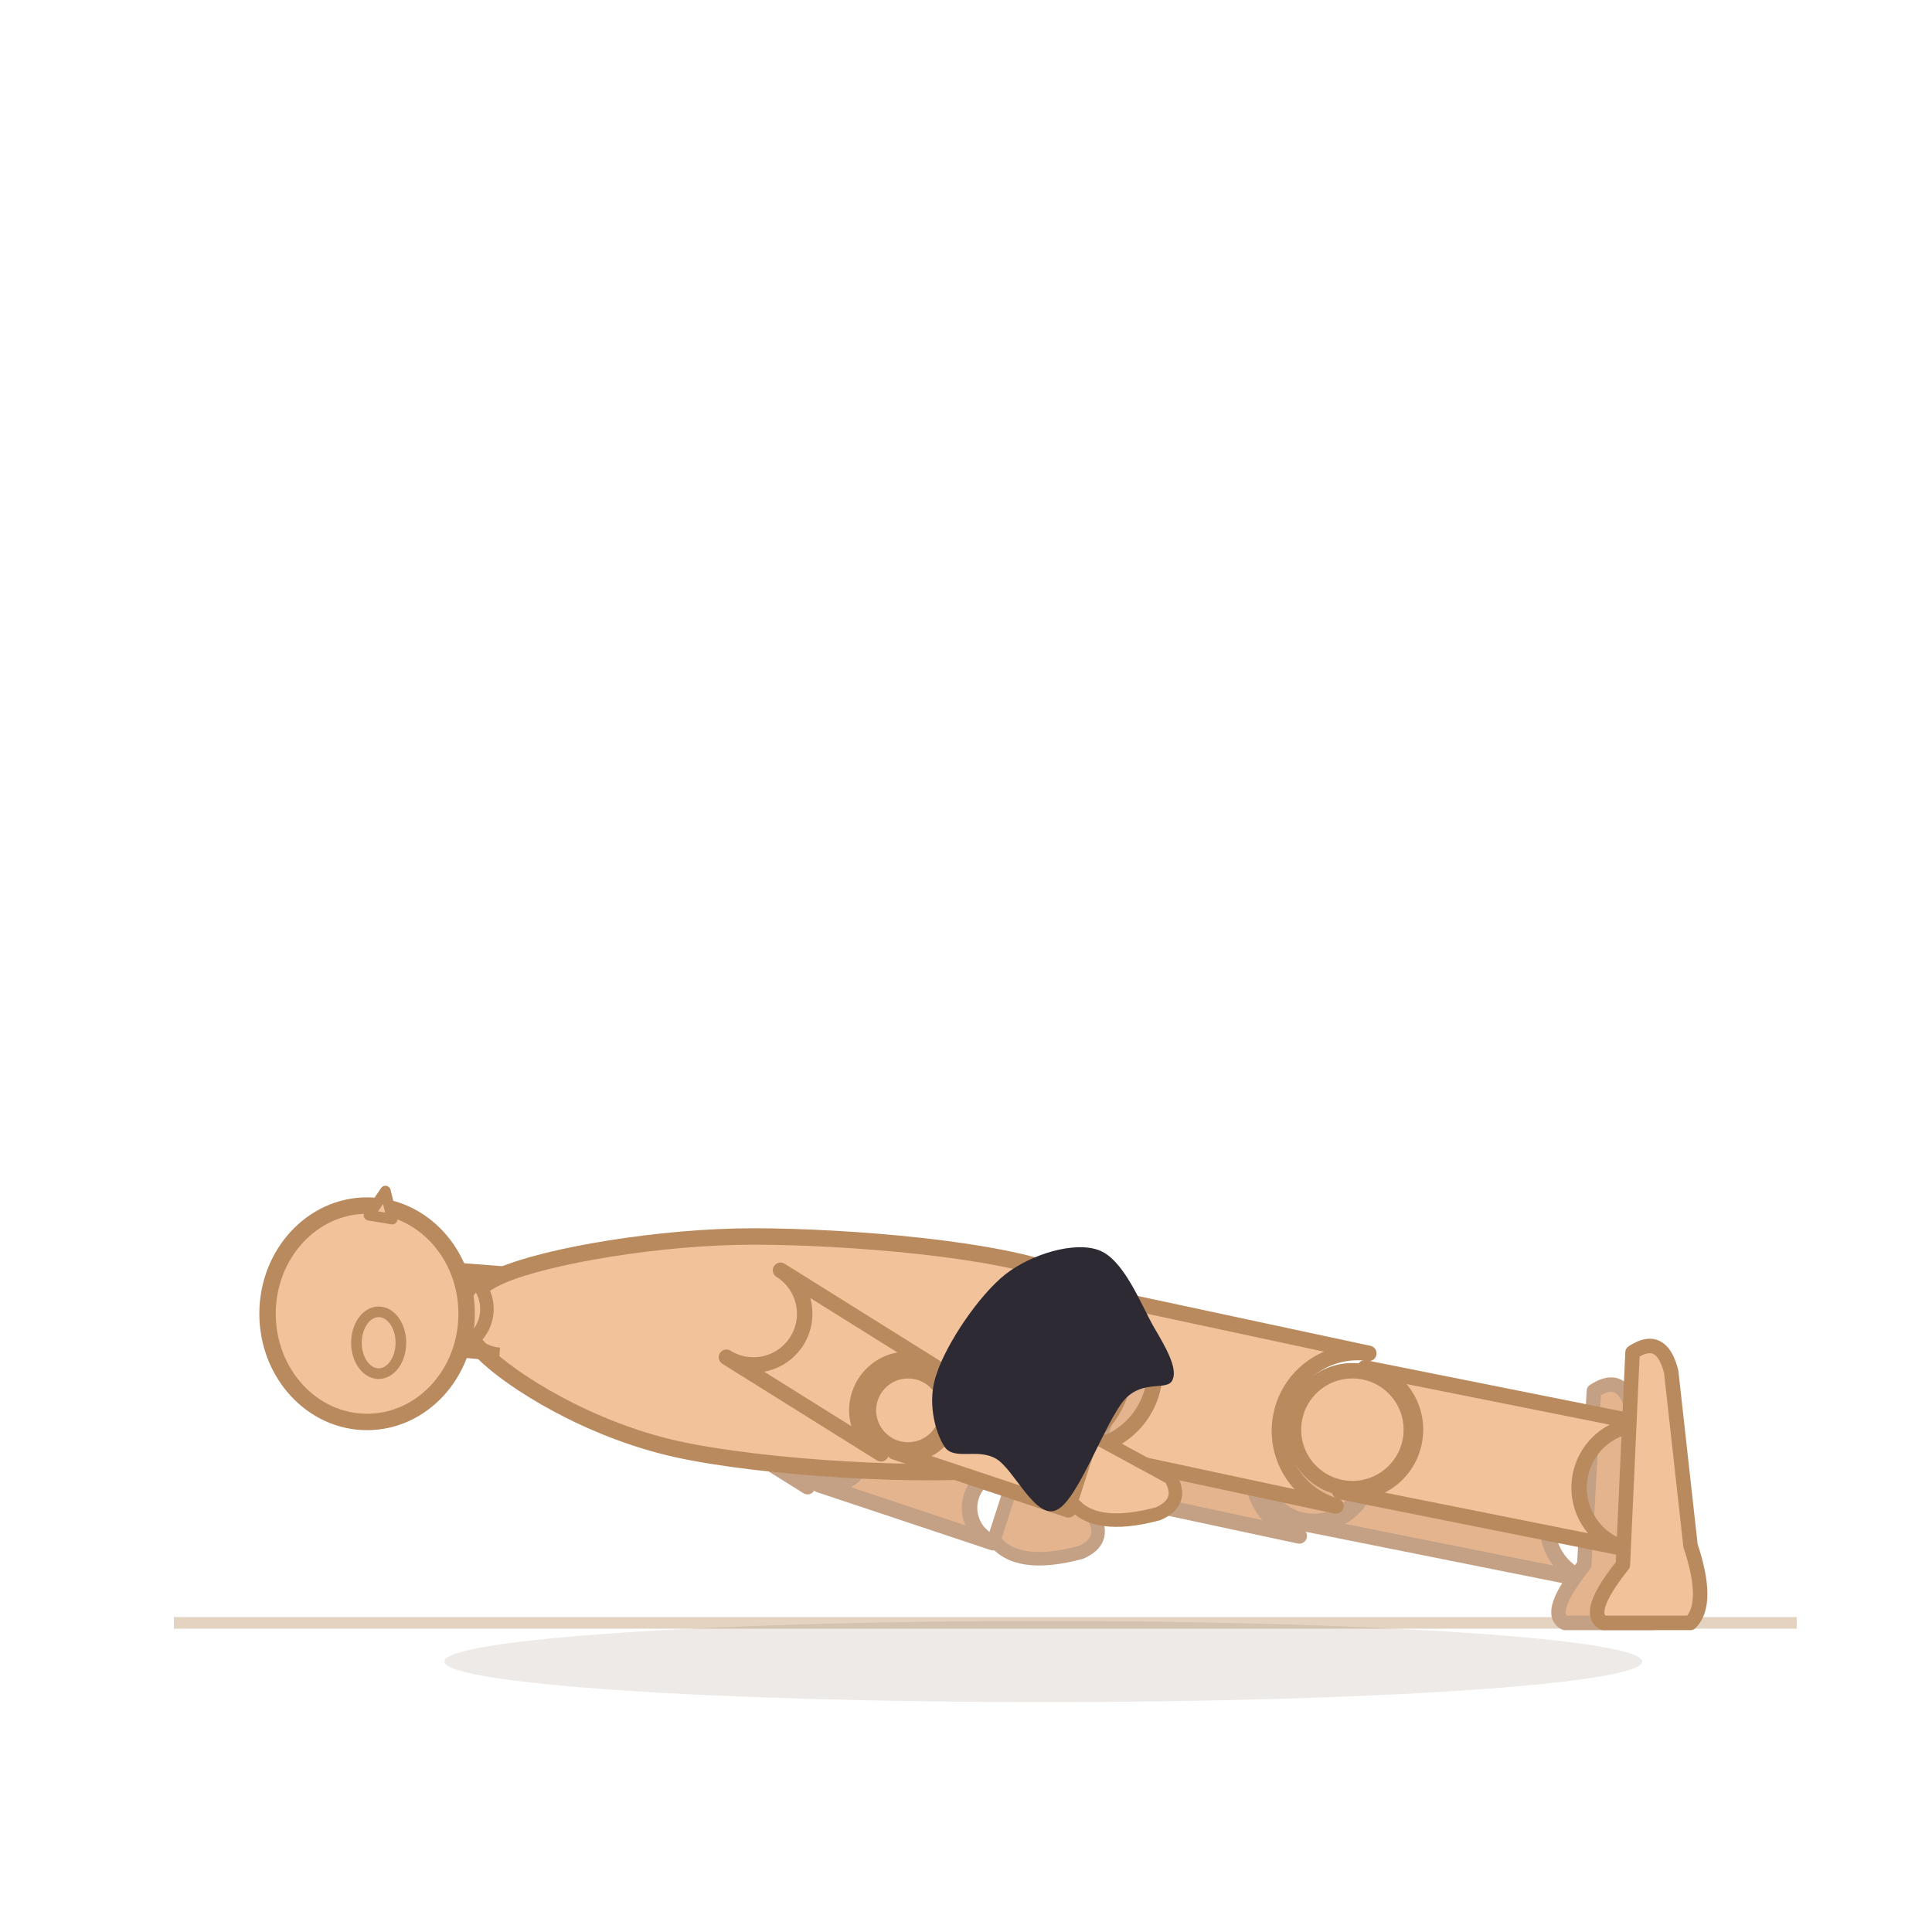
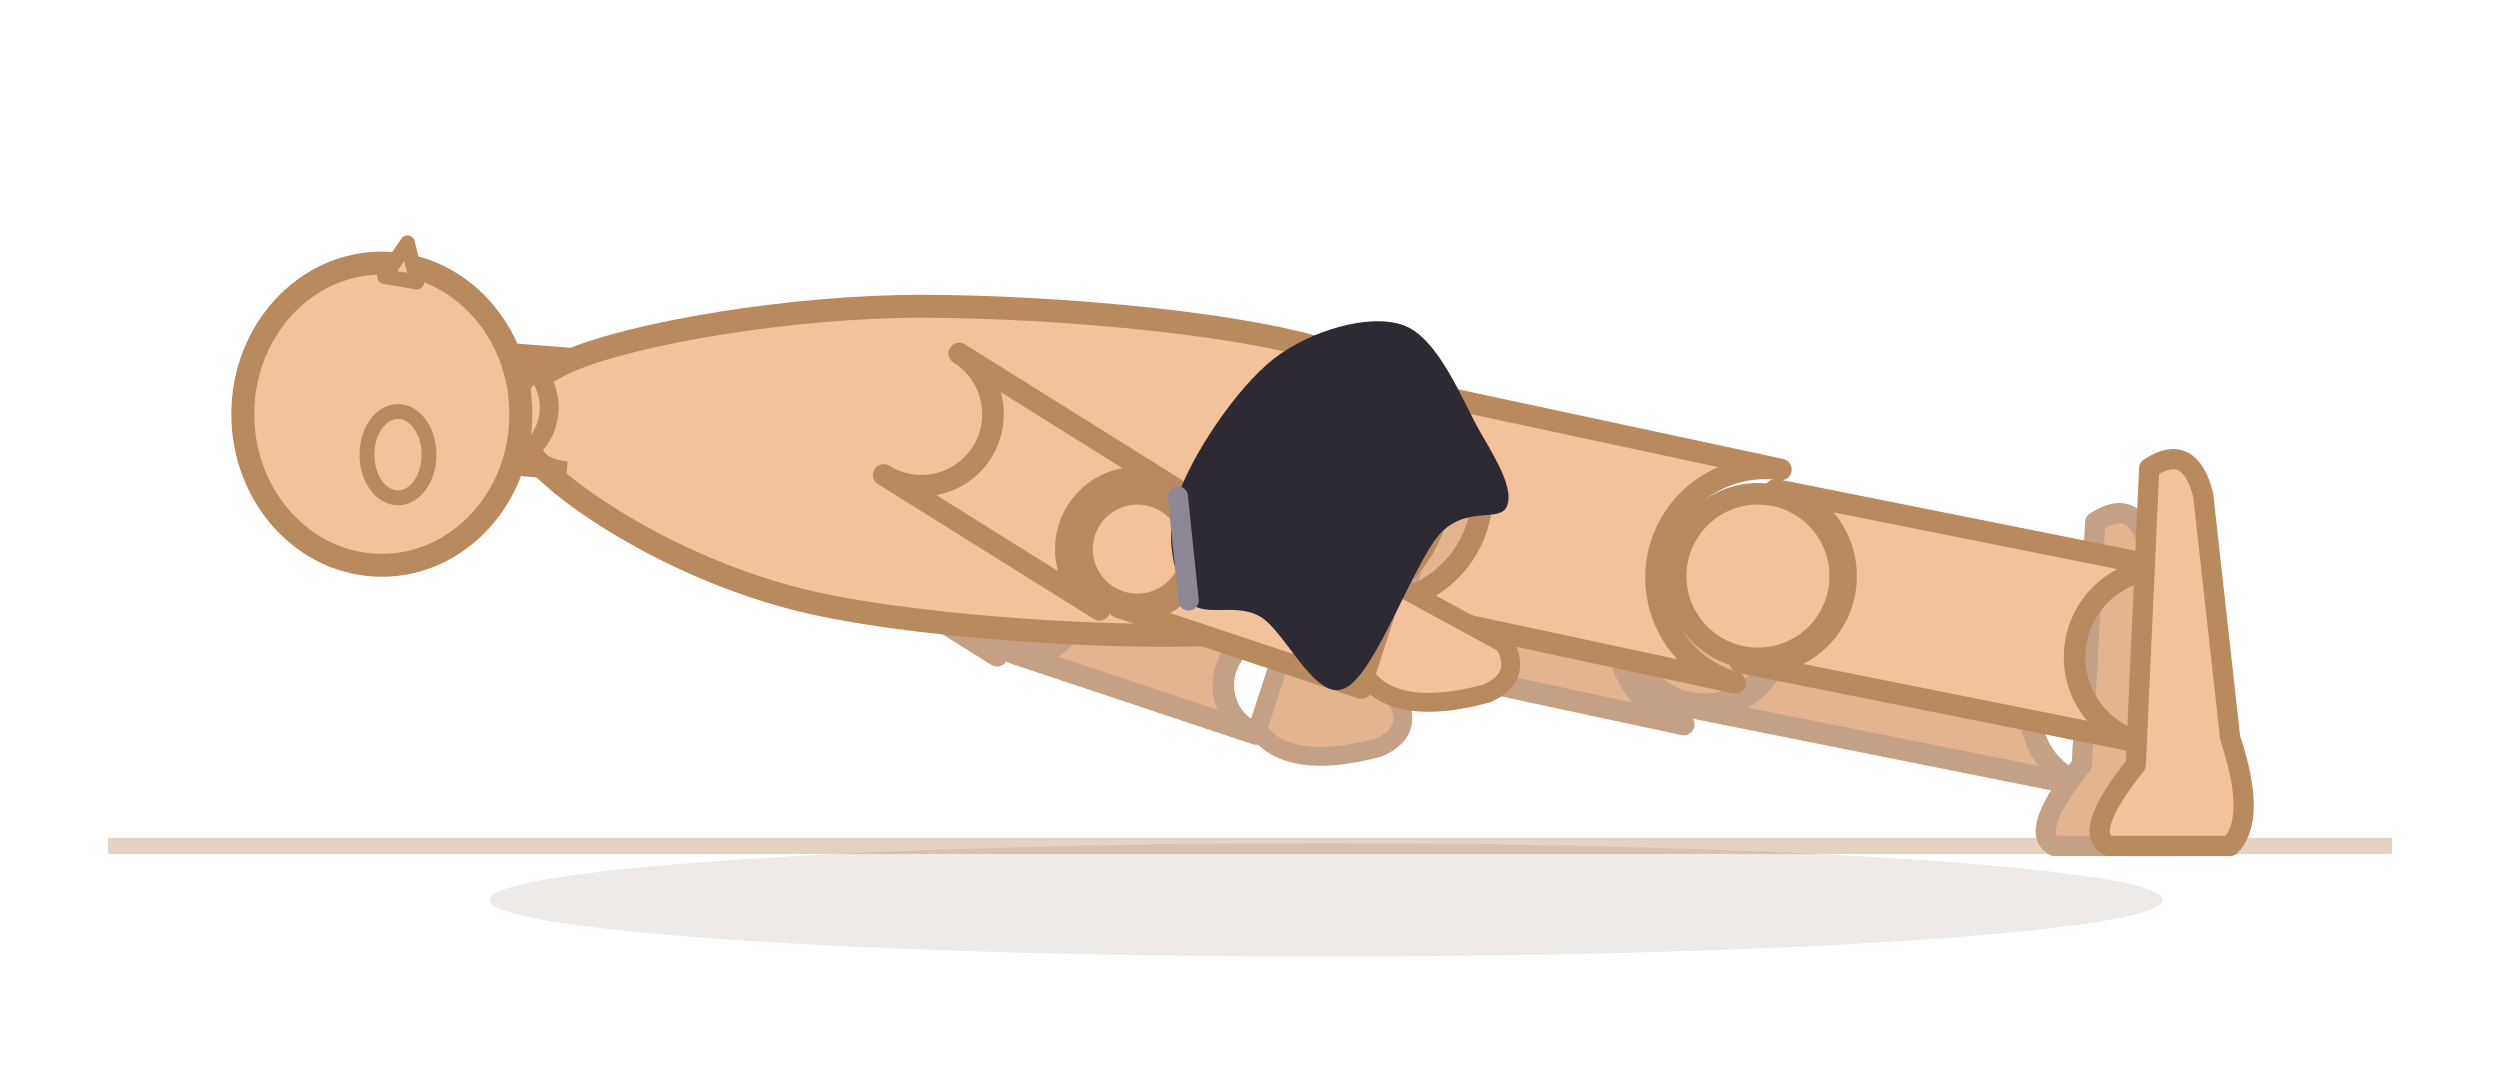
- <svg xmlns="http://www.w3.org/2000/svg" viewBox="0 0 200 200">
-   <line x1="18" y1="168" x2="186" y2="168" stroke="#e4d3c0" stroke-width="1.2" />
+ <svg xmlns="http://www.w3.org/2000/svg" viewBox="9.7 105.3 185.3 80.7">
+   <line x1="17.7" y1="168" x2="187" y2="168" stroke="#e4d3c0" stroke-width="1.2" />
  <ellipse cx="108" cy="172" rx="62" ry="4.2" fill="rgba(70,48,28,0.10)" />
  <path d="M 106.5,153 L 134.5,159 A 7.2 7.2 0 0 1 137.5,145 L 109.5,139 A 7.2 7.2 0 0 1 106.5,153 Z" fill="#e4b48f" stroke="#c4a184" stroke-width="1.6" stroke-linejoin="round" />
  <path d="M 134.9,157.7 L 164.9,163.7 A 5.8 5.8 0 0 1 167.1,152.3 L 137.1,146.3 A 5.8 5.8 0 0 1 134.9,157.7 Z" fill="#e4b48f" stroke="#c4a184" stroke-width="1.6" stroke-linejoin="round" />
  <circle cx="136" cy="152" r="5.5" fill="#e4b48f" stroke="#c4a184" stroke-width="1.6" />
  <path d="M 162,168 L 171,168 Q 173,166 171,160 L 169,146 Q 168,142 165,144 L 164,162 Q 160,167 162,168 Z" fill="#e4b48f" stroke="#c4a184" stroke-width="1.5" stroke-linejoin="round" />
  <path d="M 110.3,149.9 L 138.3,155.9 A 8.1 8.1 0 0 1 141.7,140.1 L 113.7,134.1 A 8.1 8.1 0 0 1 110.3,149.9 Z" fill="#f2c29b" stroke="#b98a5e" stroke-width="1.6" stroke-linejoin="round" />
  <path d="M 138.7,154.4 L 168.7,160.4 A 6.5 6.5 0 0 1 171.3,147.6 L 141.3,141.6 A 6.5 6.5 0 0 1 138.7,154.4 Z" fill="#f2c29b" stroke="#b98a5e" stroke-width="1.6" stroke-linejoin="round" />
  <circle cx="140" cy="148" r="6.1" fill="#f2c29b" stroke="#b98a5e" stroke-width="1.6" />
  <path d="M 166,168 L 175,168 Q 177,166 175,160 L 173,142 Q 172,138 169,140 L 168,162 Q 164,167 166,168 Z" fill="#f2c29b" stroke="#b98a5e" stroke-width="1.5" stroke-linejoin="round" />
  <path d="M 67.6,143.9 L 83.6,153.9 A 4.6 4.6 0 0 1 88.4,146.1 L 72.4,136.1 A 4.6 4.6 0 0 1 67.6,143.9 Z" fill="#e4b48f" stroke="#c4a184" stroke-width="1.6" stroke-linejoin="round" />
  <path d="M 84.8,153.7 L 102.8,159.7 A 3.9 3.9 0 0 1 105.2,152.3 L 87.2,146.3 A 3.9 3.9 0 0 1 84.8,153.7 Z" fill="#e4b48f" stroke="#c4a184" stroke-width="1.6" stroke-linejoin="round" />
  <circle cx="86" cy="150" r="3.6" fill="#e4b48f" stroke="#c4a184" stroke-width="1.6" />
  <path d="M 102.9,159.4 Q 105.2,162.5 111.9,160.7 Q 114.6,159.5 113.2,157 L 105.1,152.6 Z" fill="#e4b48f" stroke="#c4a184" stroke-width="1.4" stroke-linejoin="round" />
  <path d="M 52,132 C 56.7,130 68.3,128 78,128 C 87.7,128 103.7,129.3 110,132 C 116.3,134.7 117,140.7 116,144 C 115,147.3 111.7,151 104,152 C 96.3,153 79,152 70,150 C 61,148 53,143 50,140 C 47,137 47.3,134 52,132 Z" fill="#f2c29b" stroke="#b98a5e" stroke-width="1.7" stroke-linejoin="round" />
  <path d="M 75.2,140.5 L 91.2,150.5 A 5.3 5.3 0 0 1 96.8,141.5 L 80.8,131.5 A 5.3 5.3 0 0 1 75.2,140.5 Z" fill="#f2c29b" stroke="#b98a5e" stroke-width="1.6" stroke-linejoin="round" />
  <path d="M 92.6,150.3 L 110.6,156.3 A 4.5 4.5 0 0 1 113.4,147.7 L 95.4,141.7 A 4.5 4.5 0 0 1 92.6,150.3 Z" fill="#f2c29b" stroke="#b98a5e" stroke-width="1.6" stroke-linejoin="round" />
  <circle cx="94" cy="146" r="4.1" fill="#f2c29b" stroke="#b98a5e" stroke-width="1.6" />
  <path d="M 110.9,155.4 Q 113.2,158.5 119.9,156.7 Q 122.6,155.5 121.2,153 L 113.1,148.6 Z" fill="#f2c29b" stroke="#b98a5e" stroke-width="1.4" stroke-linejoin="round" />
  <path d="M 52.3,131.8 L 47.1,131.4 A 4.2 4.2 0 0 1 46.4,139.7 L 51.7,140.2 A 4.2 4.2 0 0 1 52.3,131.8 Z" fill="#f2c29b" stroke="#b98a5e" stroke-width="1.4" />
  <ellipse cx="38" cy="136" rx="10.304" ry="11.2" fill="#f2c29b" stroke="#b98a5e" stroke-width="1.7" />
  <ellipse cx="39.2" cy="139" rx="2.3" ry="3.2" fill="#f2c29b" stroke="#b98a5e" stroke-width="1.1" />
  <path d="M 40.6,126.2 L 39.9,123.3 L 38.2,125.8 Z" fill="#f2c29b" stroke="#b98a5e" stroke-width="1.1" stroke-linejoin="round" />
  <g data-shorts="1">
    <path d="M 97.8,149.8 C 96.8,148.3 95.9,145 97,142.1 C 98,139.1 101.3,134.1 104.1,131.9 C 106.8,129.8 111.2,128.5 113.7,129.4 C 116.3,130.3 118.1,135 119.4,137.3 C 120.7,139.5 121.9,141.6 121.4,142.8 C 120.9,144.1 118.4,142.7 116.4,144.9 C 114.4,147.2 111.6,155.3 109.4,156.3 C 107.2,157.4 105,152.1 103.1,151 C 101.2,149.9 98.8,151.2 97.8,149.8 Z" fill="#2e2a33" />
+     <path d="M 97.8,149.8 L 97,142.1" fill="none" stroke="#8d8794" stroke-width="1.5" stroke-linecap="round" />
  </g>
</svg>
